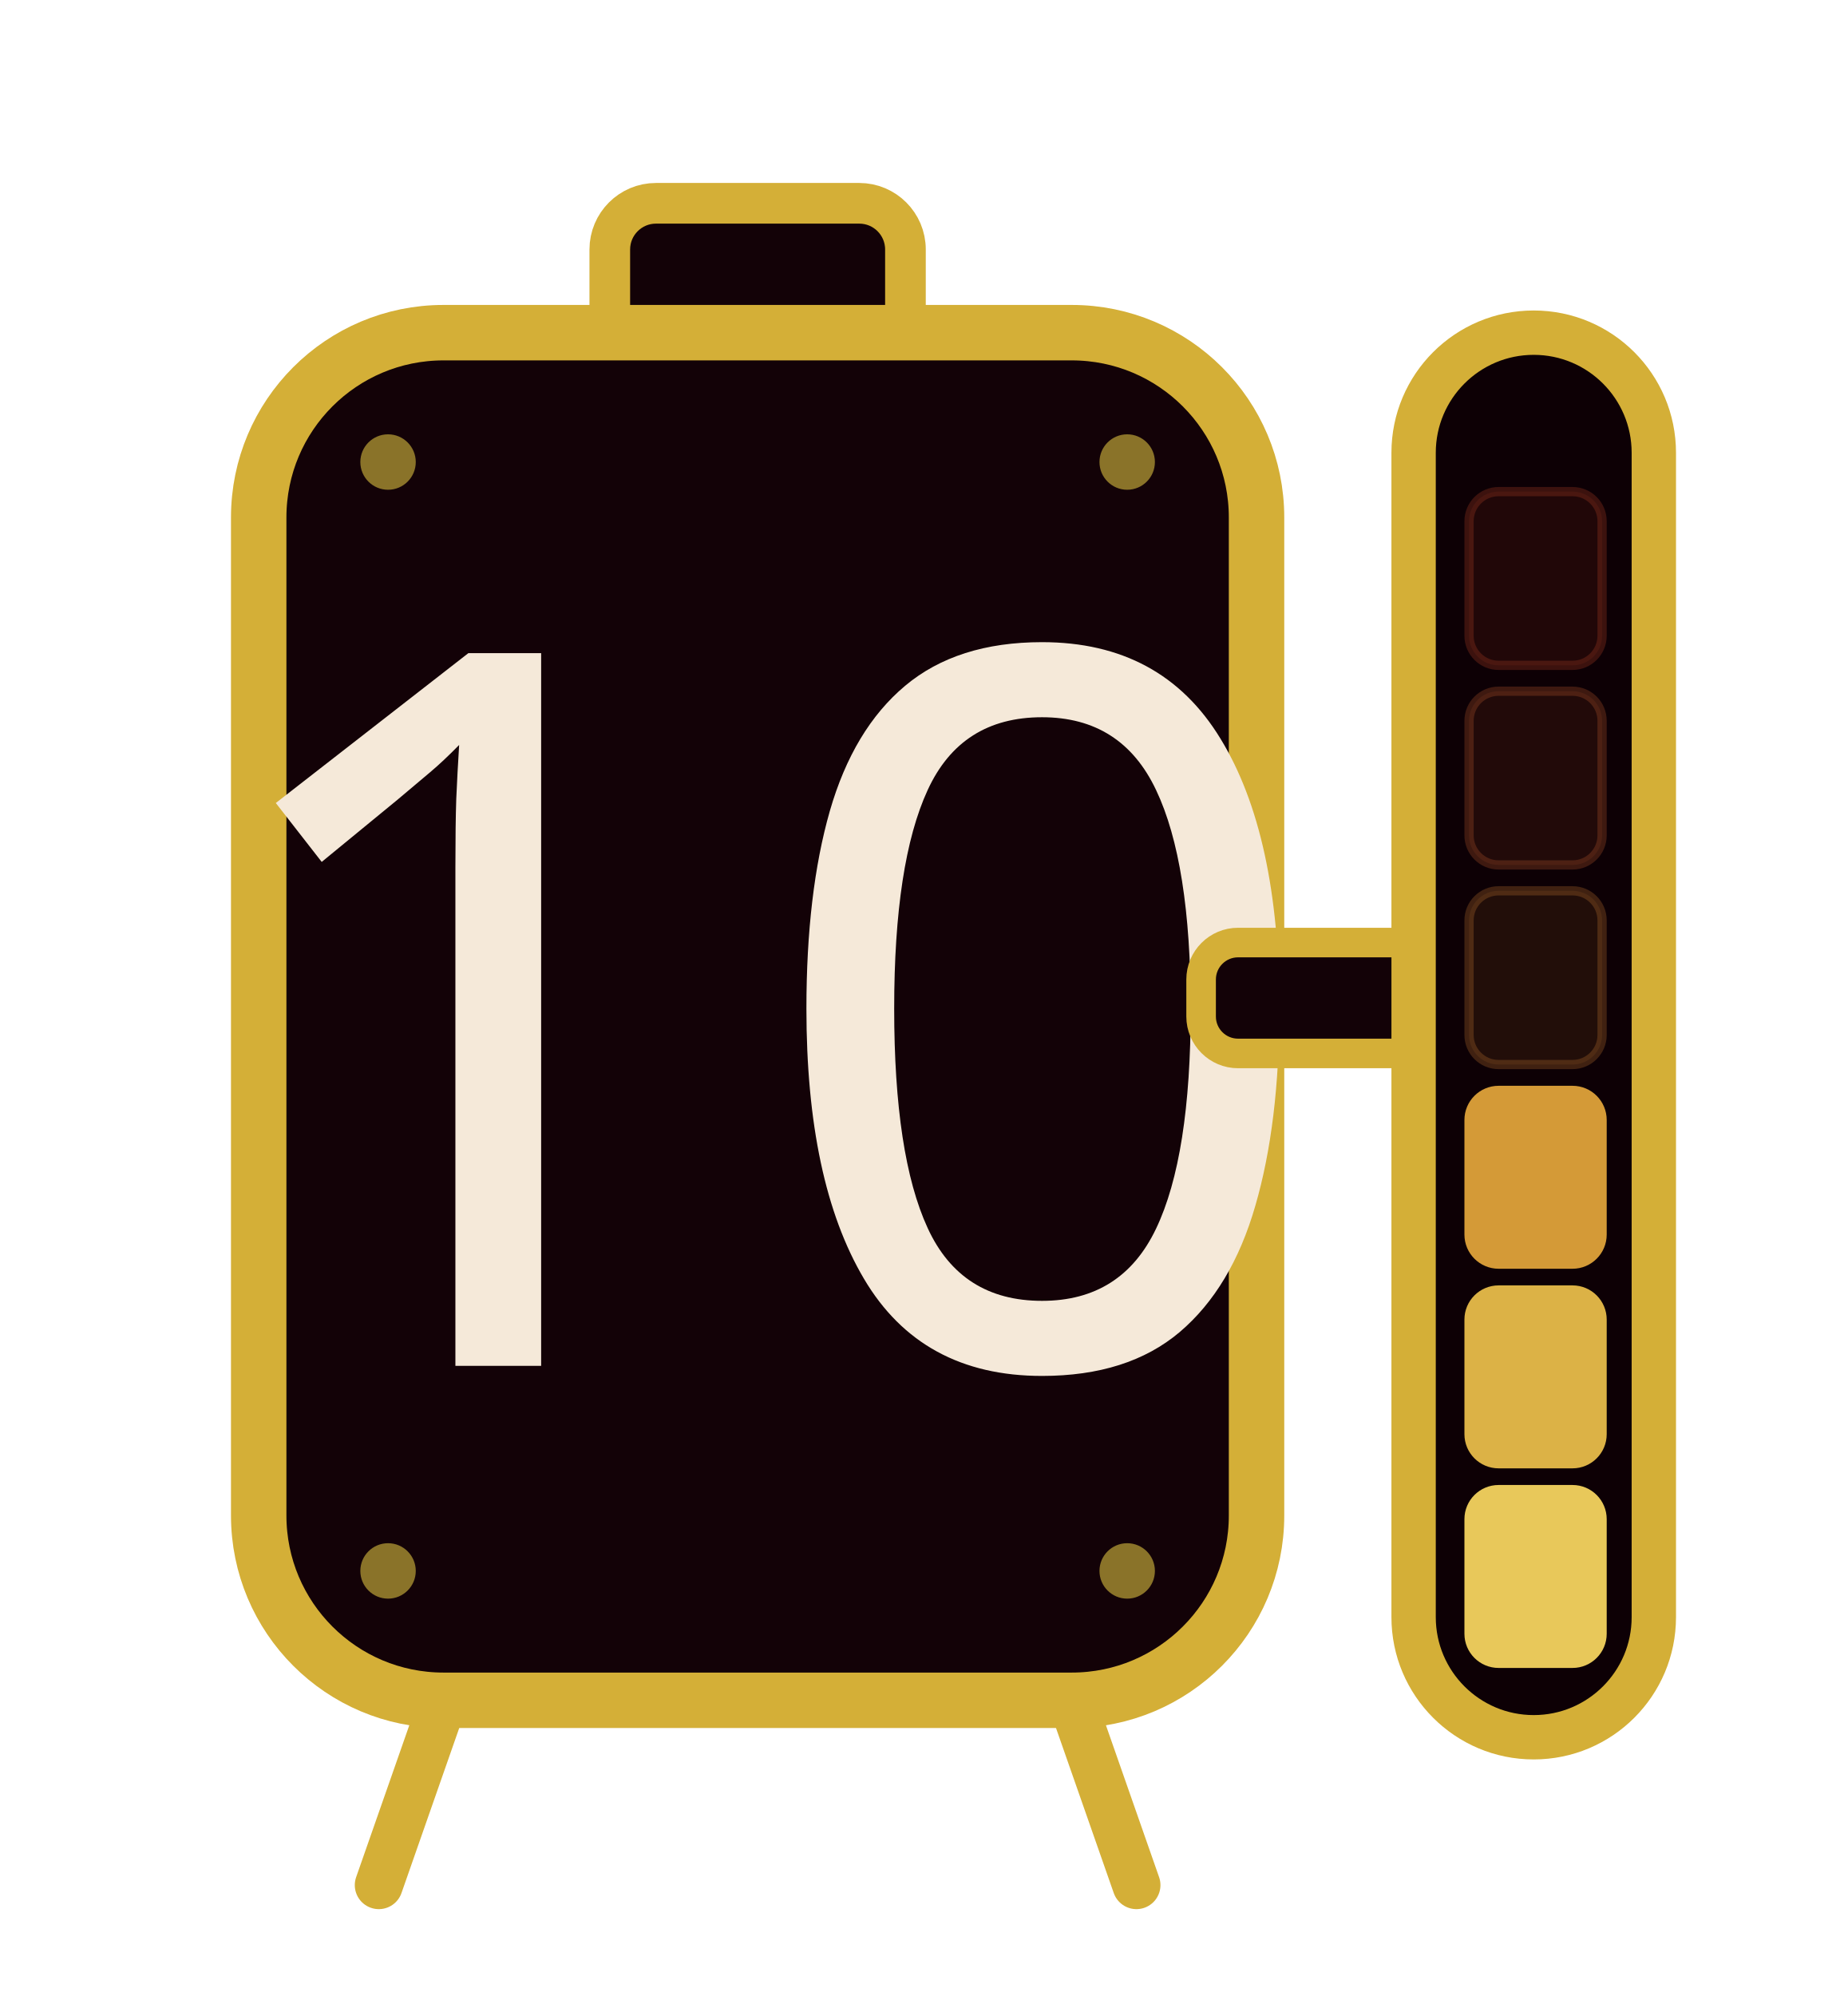
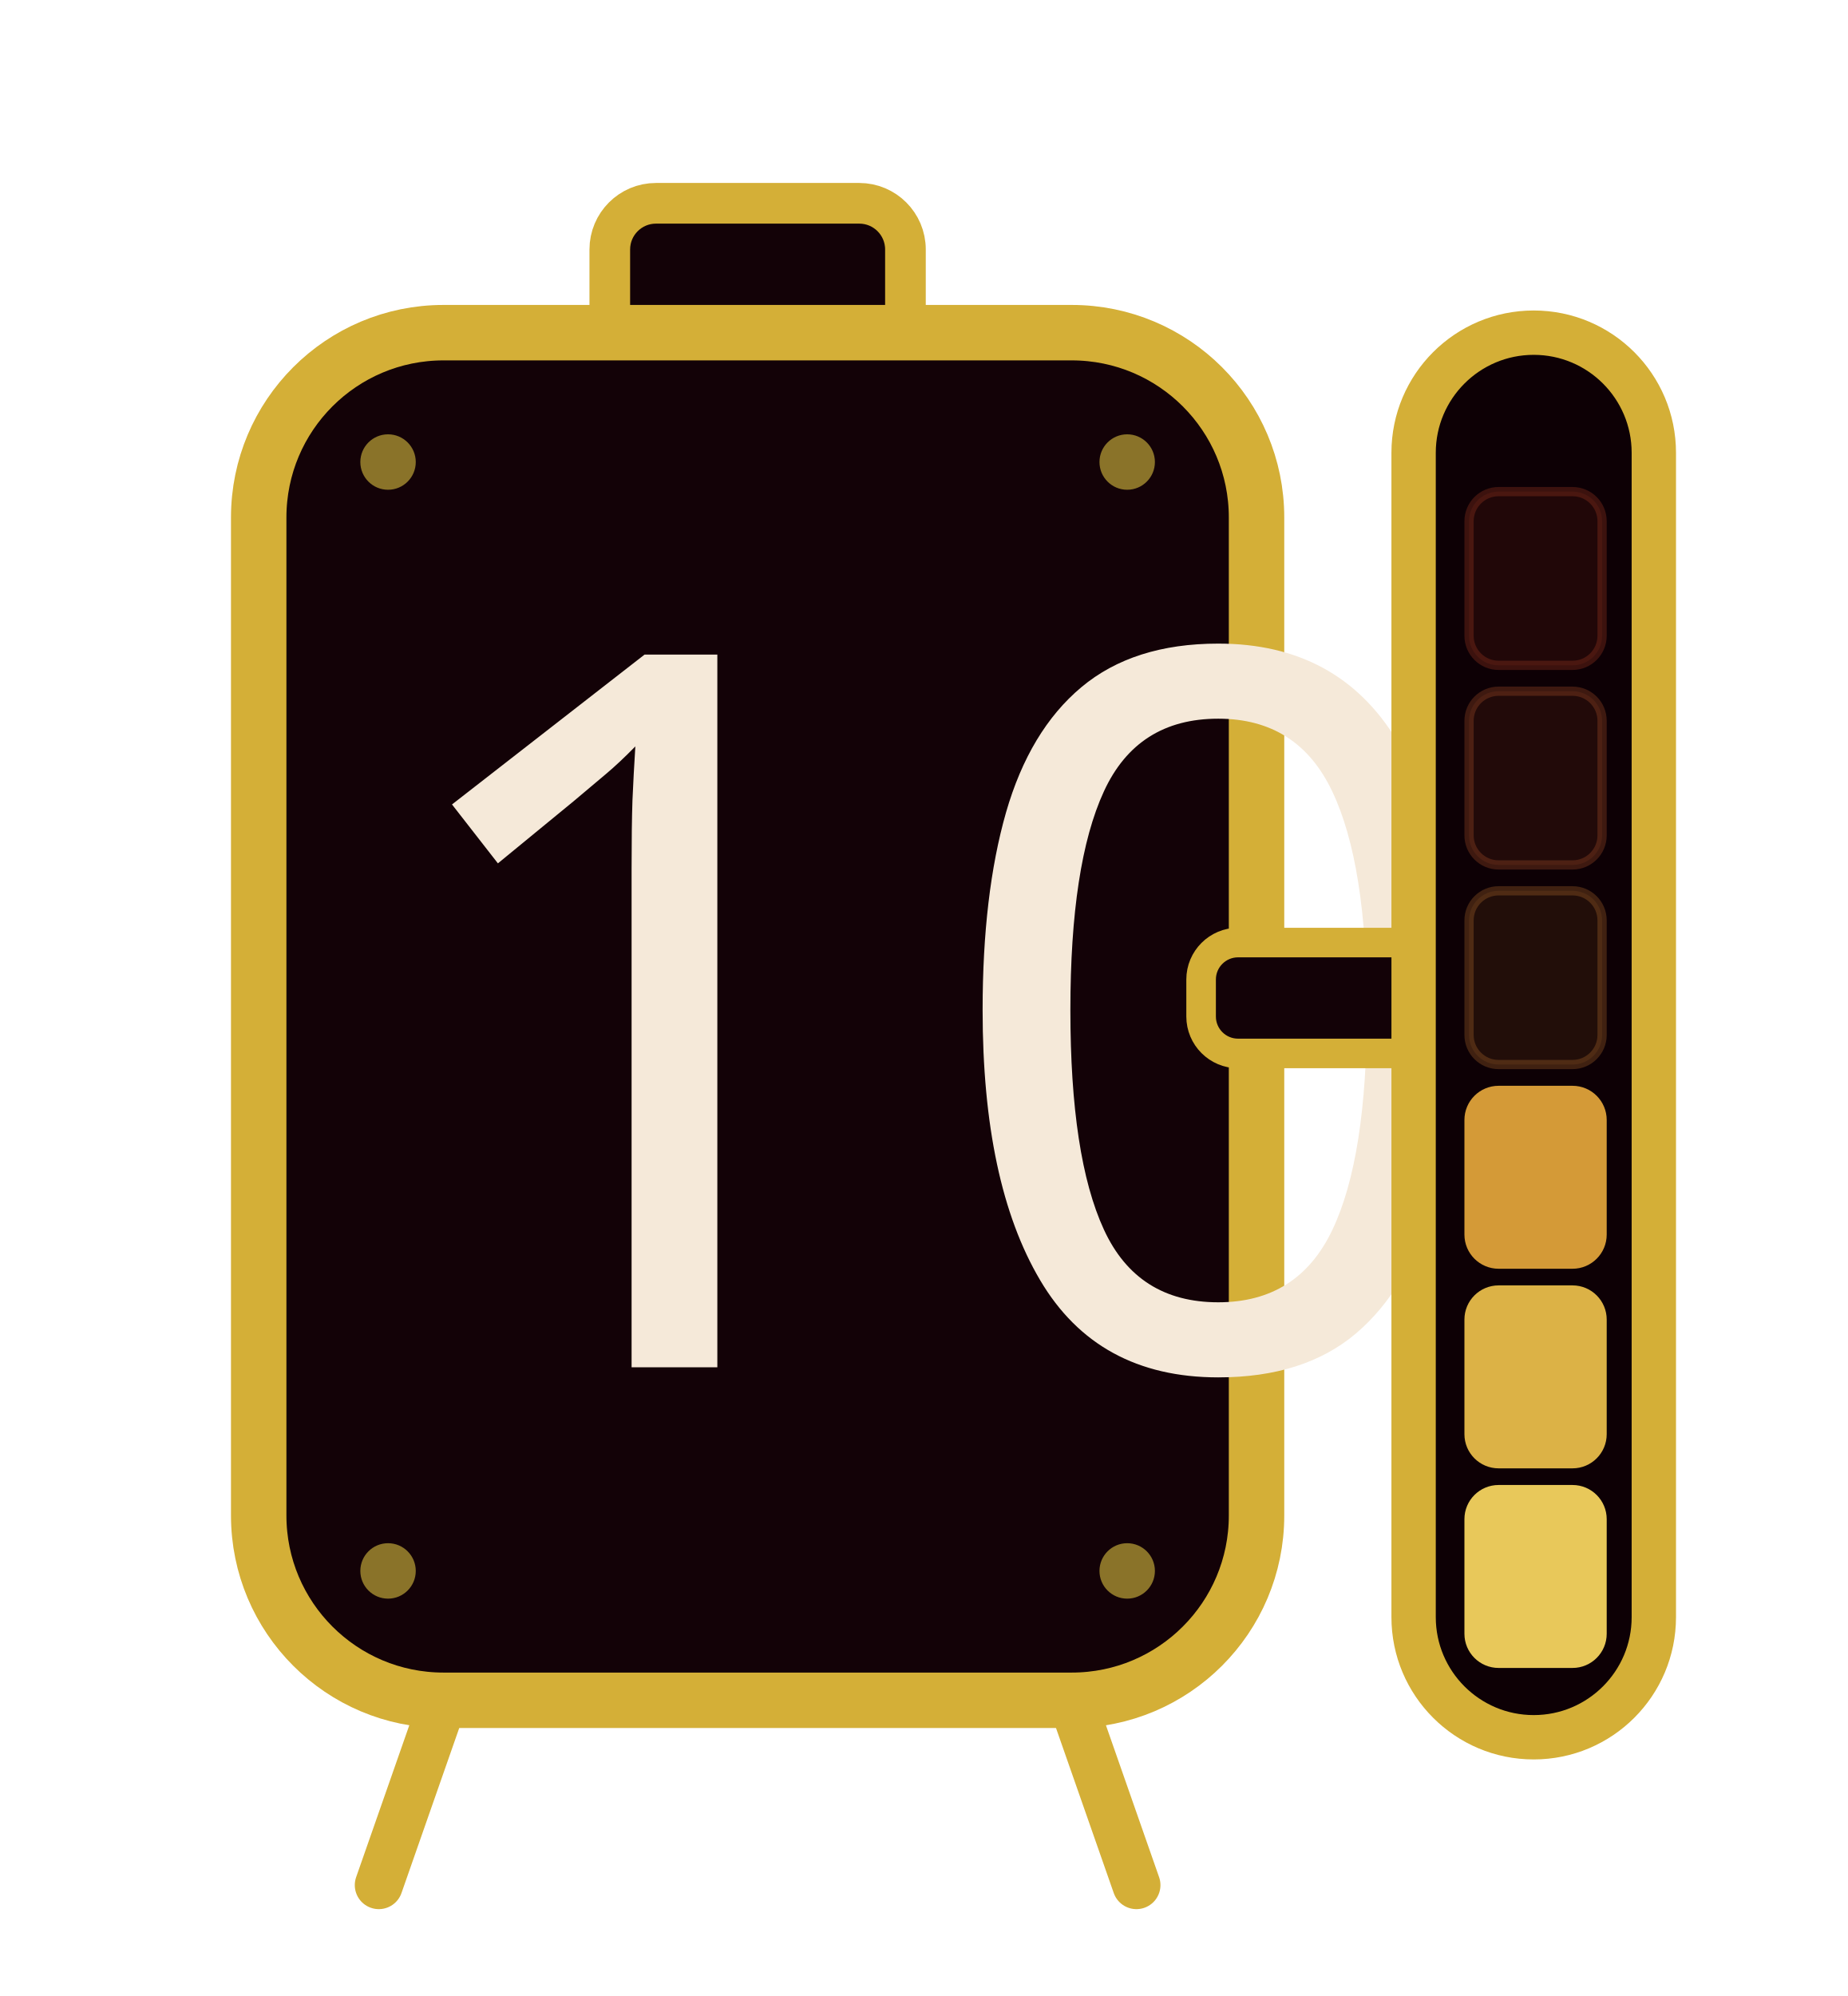
<svg xmlns="http://www.w3.org/2000/svg" viewBox="0 0 100 108" width="200" height="216">
  <rect x="33" y="11" width="16" height="8" rx="2.5" fill="#130207" stroke="#d4af37" stroke-width="2.2" />
  <path d="M24 92 l-3.5 10 M58 92 l3.5 10" stroke="#d4af37" stroke-width="2.6" stroke-linecap="round" />
  <rect x="14" y="18" width="54" height="74" rx="10" fill="#130207" stroke="#d4af37" stroke-width="3" />
  <circle cx="21" cy="25" r="1.5" fill="#8a7329" />
  <circle cx="61" cy="25" r="1.5" fill="#8a7329" />
  <circle cx="21" cy="85" r="1.5" fill="#8a7329" />
  <circle cx="61" cy="85" r="1.5" fill="#8a7329" />
-   <text x="41" y="73.9" text-anchor="middle" font-family="'Bebas Neue', Impact, sans-serif" font-size="54" fill="#f5e9d9">10</text>
+   <text x="19.65 37.88" y="73.98" font-family="'Bebas Neue', Impact, sans-serif" font-size="54" fill="#f5e9d9">10</text>
  <rect x="65" y="51" width="14" height="6" rx="2" fill="#130207" stroke="#d4af37" stroke-width="1.6" />
  <rect x="76.5" y="18" width="13" height="76" rx="6.5" fill="#0d0005" stroke="#d4af37" stroke-width="2.4" />
  <rect x="79.5" y="80.6" width="7.2" height="9.4" rx="1.6" fill="#e8c85a" fill-opacity="1" stroke="#e8c85a" stroke-opacity="1" stroke-width="0.5" />
  <rect x="79.5" y="69.8" width="7.2" height="9.4" rx="1.6" fill="#dcb246" fill-opacity="1" stroke="#dcb246" stroke-opacity="1" stroke-width="0.5" />
  <rect x="79.5" y="59.0" width="7.2" height="9.4" rx="1.6" fill="#d49a37" fill-opacity="1" stroke="#d49a37" stroke-opacity="1" stroke-width="0.5" />
  <rect x="79.5" y="48.2" width="7.2" height="9.4" rx="1.6" fill="#cf7f33" fill-opacity="0.11" stroke="#cf7f33" stroke-opacity="0.26" stroke-width="0.5" />
  <rect x="79.5" y="37.4" width="7.2" height="9.4" rx="1.6" fill="#c8632e" fill-opacity="0.11" stroke="#c8632e" stroke-opacity="0.26" stroke-width="0.5" />
  <rect x="79.5" y="26.6" width="7.2" height="9.4" rx="1.6" fill="#c0472a" fill-opacity="0.11" stroke="#c0472a" stroke-opacity="0.26" stroke-width="0.5" />
</svg>
